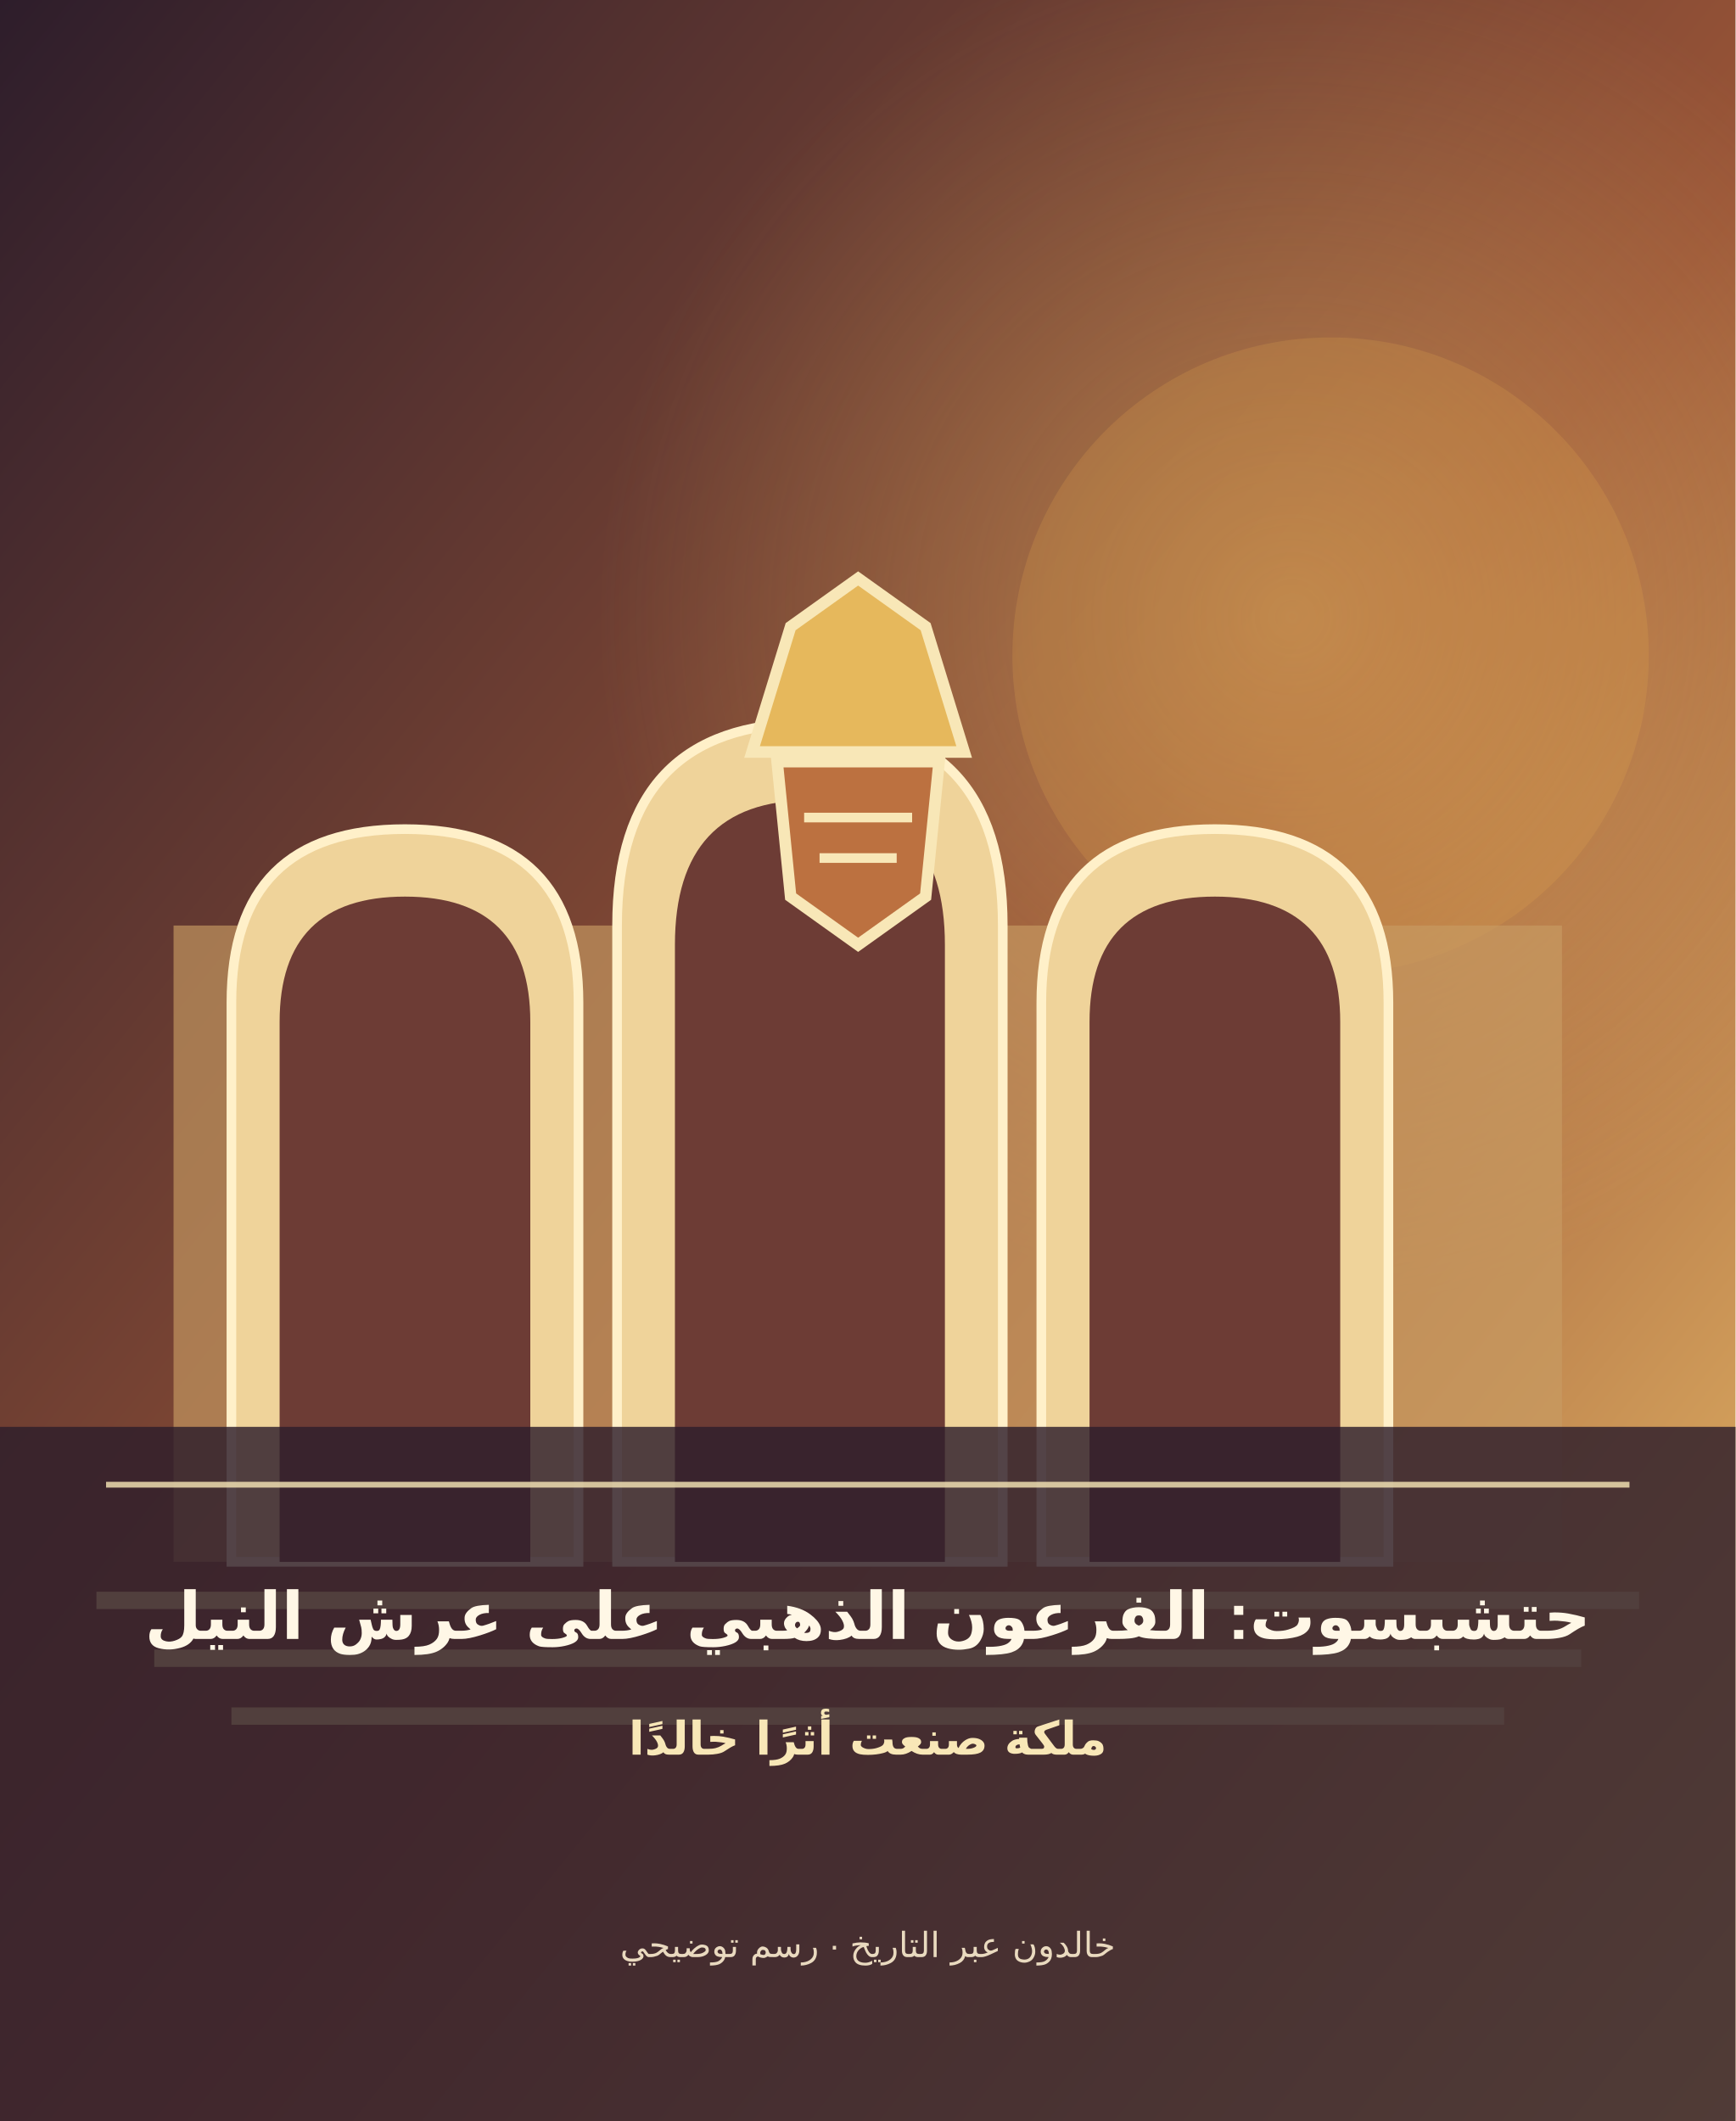
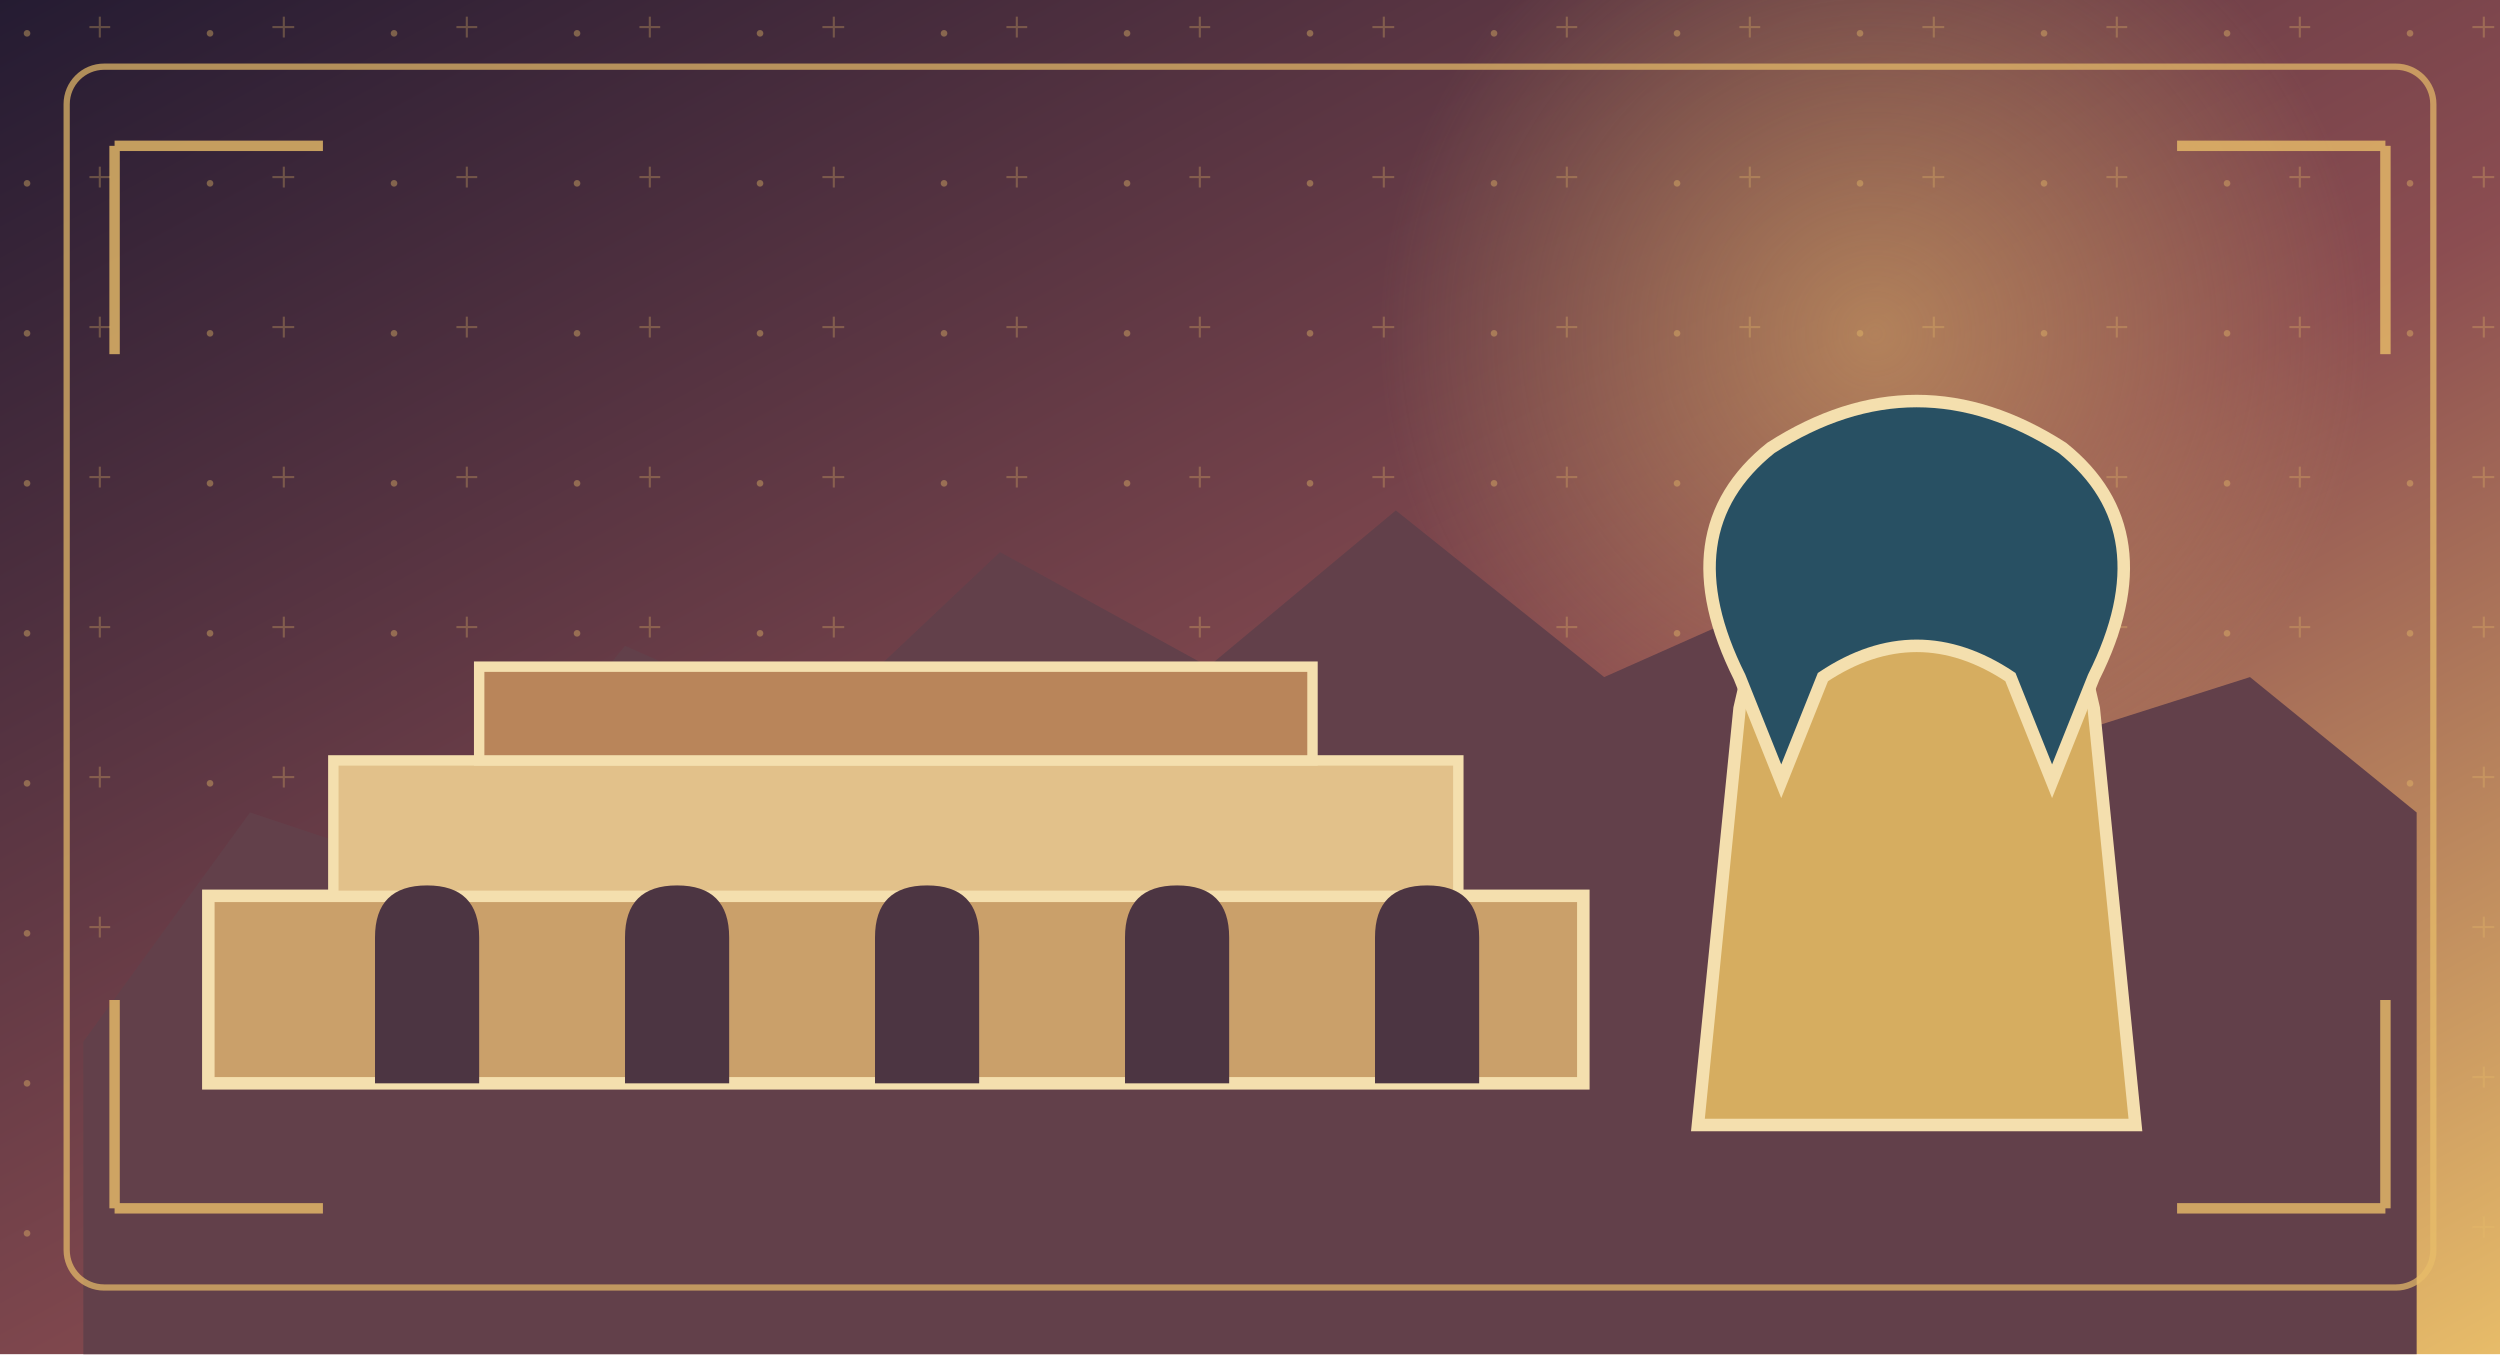
- <svg xmlns="http://www.w3.org/2000/svg" width="900" height="1100" viewBox="0 0 900 1100" role="img" aria-labelledby="title desc">
+ <svg xmlns="http://www.w3.org/2000/svg" width="1200" height="650" viewBox="0 0 1200 650" role="presentation" aria-hidden="true">
  <defs>
    <linearGradient id="bg" x1="0" y1="0" x2="1" y2="1">
-       <stop stop-color="#2d1d2b" />
-       <stop offset=".55" stop-color="#9a5537" />
-       <stop offset="1" stop-color="#f0c66e" />
+       <stop stop-color="#241b32" />
+       <stop offset=".58" stop-color="#8b4d51" />
+       <stop offset="1" stop-color="#e8bd69" />
    </linearGradient>
    <radialGradient id="glow">
-       <stop stop-color="#f0c66e" stop-opacity=".4" />
-       <stop offset="1" stop-color="#f0c66e" stop-opacity="0" />
+       <stop stop-color="#e8bd69" stop-opacity=".5" />
+       <stop offset="1" stop-color="#e8bd69" stop-opacity="0" />
    </radialGradient>
+     <pattern id="stars" width="88" height="72" patternUnits="userSpaceOnUse">
+       <circle cx="13" cy="16" r="1.6" fill="#e8bd69" opacity=".4" />
+       <path d="M48 8v10m-5-5h10" stroke="#e8bd69" opacity=".3" />
+     </pattern>
  </defs>
-   <rect width="900" height="1100" fill="url(#bg)" />
-   <circle cx="670" cy="320" r="360" fill="url(#glow)" />
-   <g transform="translate(0 90) scale(1.0 1.0)">
-     <circle cx="690" cy="250" r="165" fill="#e8a94d" opacity=".2" />
-     <path d="M90 720V390H810V720Z" fill="#c89b62" opacity=".65" />
-     <g fill="#efd39a" stroke="#fff0c9" stroke-width="5">
-       <path d="M120 720V430Q120 340 210 340Q300 340 300 430V720Z" />
-       <path d="M320 720V390Q320 285 420 285Q520 285 520 390V720Z" />
-       <path d="M540 720V430Q540 340 630 340Q720 340 720 430V720Z" />
-     </g>
-     <g fill="#6d3c35">
-       <path d="M145 720V440Q145 375 210 375Q275 375 275 440V720Z" />
-       <path d="M350 720V400Q350 325 420 325Q490 325 490 400V720Z" />
-       <path d="M565 720V440Q565 375 630 375Q695 375 695 440V720Z" />
-     </g>
-     <path d="M50 740H850M80 770H820M120 800H780" stroke="#f6d78e" stroke-width="9" />
-     <g transform="translate(445 330)">
-       <path d="M-55 -30L-35 -95L0 -120L35 -95L55 -30Z" fill="#e6b85c" stroke="#f8e7b7" stroke-width="6" />
-       <path d="M-42 -25L-35 45L0 70L35 45L42 -25Z" fill="#bc7140" stroke="#f8e7b7" stroke-width="6" />
-       <path d="M-28 4H28M-20 25H20" stroke="#f8e7b7" stroke-width="5" />
-     </g>
+   <rect width="1200" height="650" fill="url(#bg)" />
+   <rect width="1200" height="650" fill="url(#stars)" />
+   <circle cx="900" cy="160" r="240" fill="url(#glow)" />
+   <path d="M40 500L120 390L210 420L300 310L390 350L480 265L580 320L670 245L770 325L860 285L970 360L1080 325L1160 390V650H40Z" fill="#62404a" />
+   <path d="M100 520V430H760V520Z" fill="#caa06a" stroke="#f4dfae" stroke-width="6" />
+   <path d="M160 430V365H700V430Z" fill="#e2c18a" stroke="#f4dfae" stroke-width="5" />
+   <path d="M230 365V320H630V365Z" fill="#b9855a" stroke="#f4dfae" stroke-width="5" />
+   <g fill="#4c3542">
+     <path d="M180 520V450Q180 425 205 425Q230 425 230 450V520M300 520V450Q300 425 325 425Q350 425 350 450V520M420 520V450Q420 425 445 425Q470 425 470 450V520M540 520V450Q540 425 565 425Q590 425 590 450V520M660 520V450Q660 425 685 425Q710 425 710 450V520" />
  </g>
-   <rect x="0" y="740" width="900" height="360" fill="#2d1d2b" opacity=".82" />
-   <path d="M55 770H845" stroke="#f8e7b7" stroke-width="3" opacity=".8" />
-   <text x="50%" y="850" text-anchor="middle" fill="#fff7e6" font-family="Cairo,Arial,sans-serif" font-size="34" font-weight="800">حتشبسوت: الفرعون الذهبي على عرش النيل</text>
-   <text x="50%" y="910" text-anchor="middle" fill="#f8e7b7" font-family="Cairo,Arial,sans-serif" font-size="24" font-weight="700">ملكة صنعت أثرًا خالدًا</text>
-   <text x="50%" y="1015" text-anchor="middle" fill="#fff0d2" opacity=".88" font-family="Cairo,Arial,sans-serif" font-size="18">خالدون عبر التاريخ · رسم توضيحي</text>
+   <g transform="translate(920 360)">
+     <path d="M-105 180L-85 -20L-70 -85L0 -130L70 -85L85 -20L105 180Z" fill="#d6ad60" stroke="#f4dfae" stroke-width="6" />
+     <path d="M-85 -35Q-120 -105 -70 -145Q0 -190 70 -145Q120 -105 85 -35L65 15L45 -35Q0 -65 -45 -35L-65 15Z" fill="#285063" stroke="#f4dfae" stroke-width="6" />
+   </g>
+   <rect x="32" y="32" width="1136" height="586" rx="18" fill="none" stroke="#e8bd69" stroke-width="3" opacity=".7" />
+   <path d="M55 70H155M55 70V170M1145 70H1045M1145 70V170M55 580H155M55 580V480M1145 580H1045M1145 580V480" fill="none" stroke="#e8bd69" stroke-width="5" opacity=".8" />
</svg>
